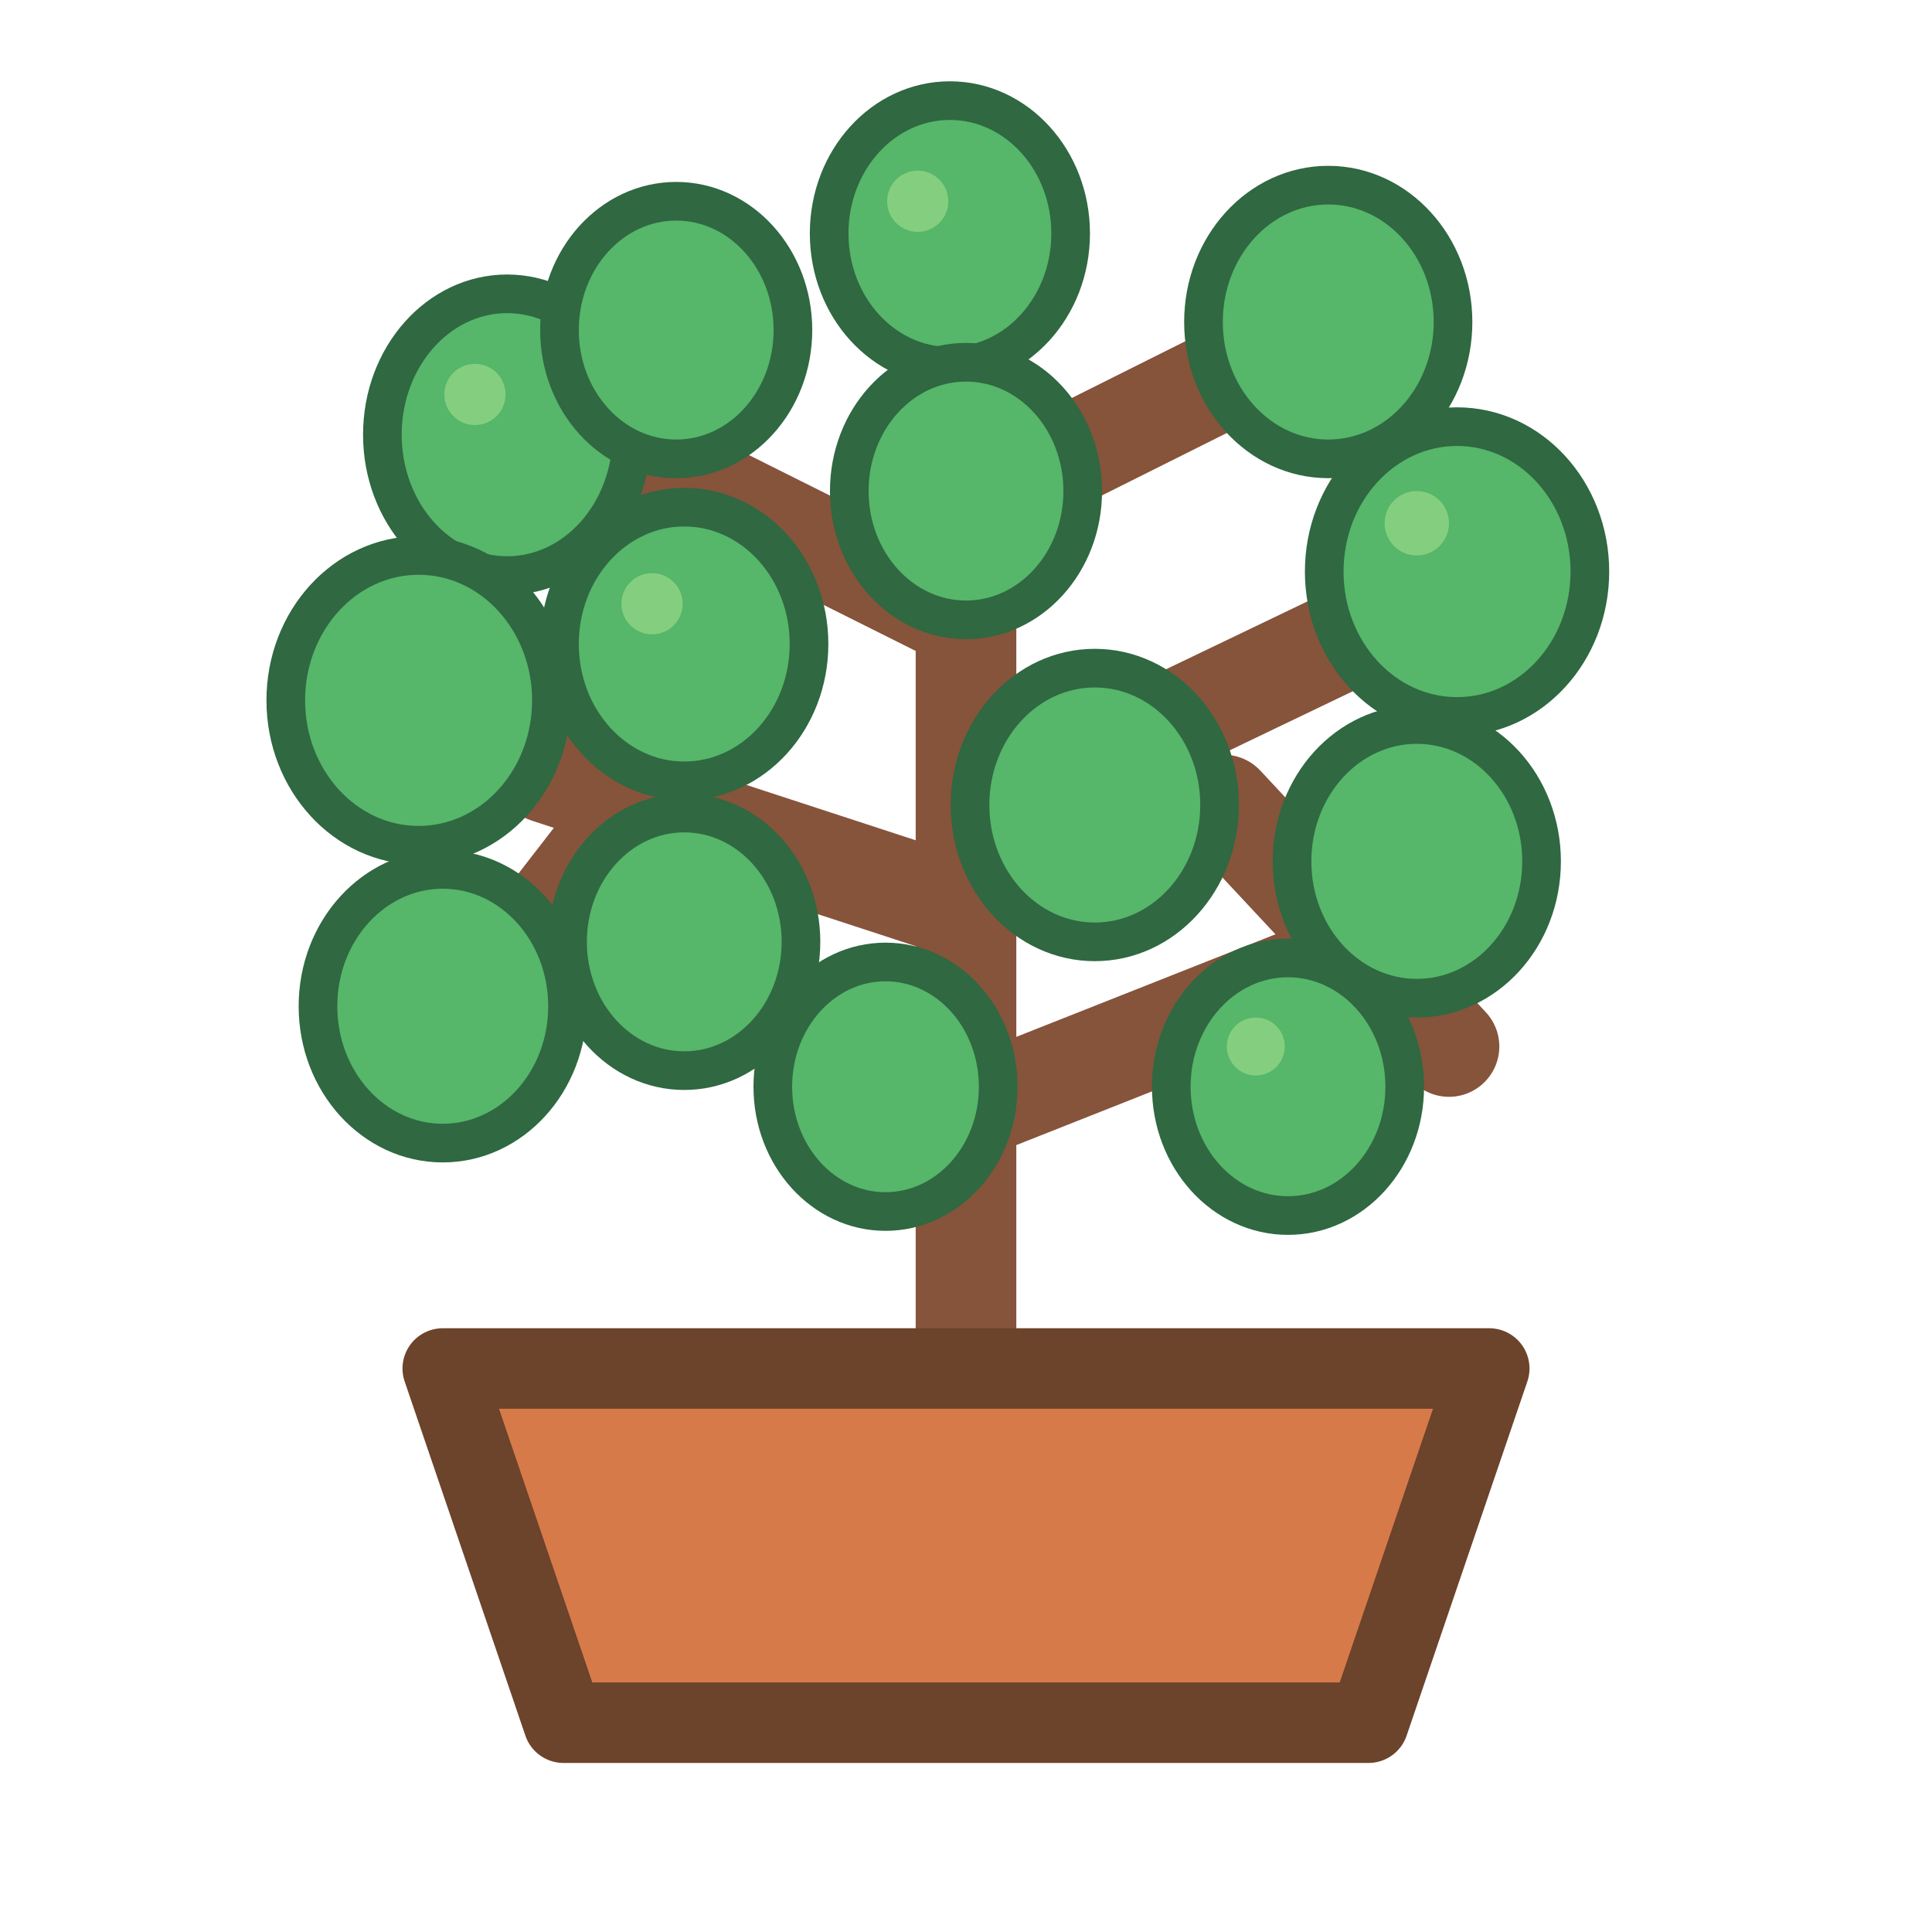
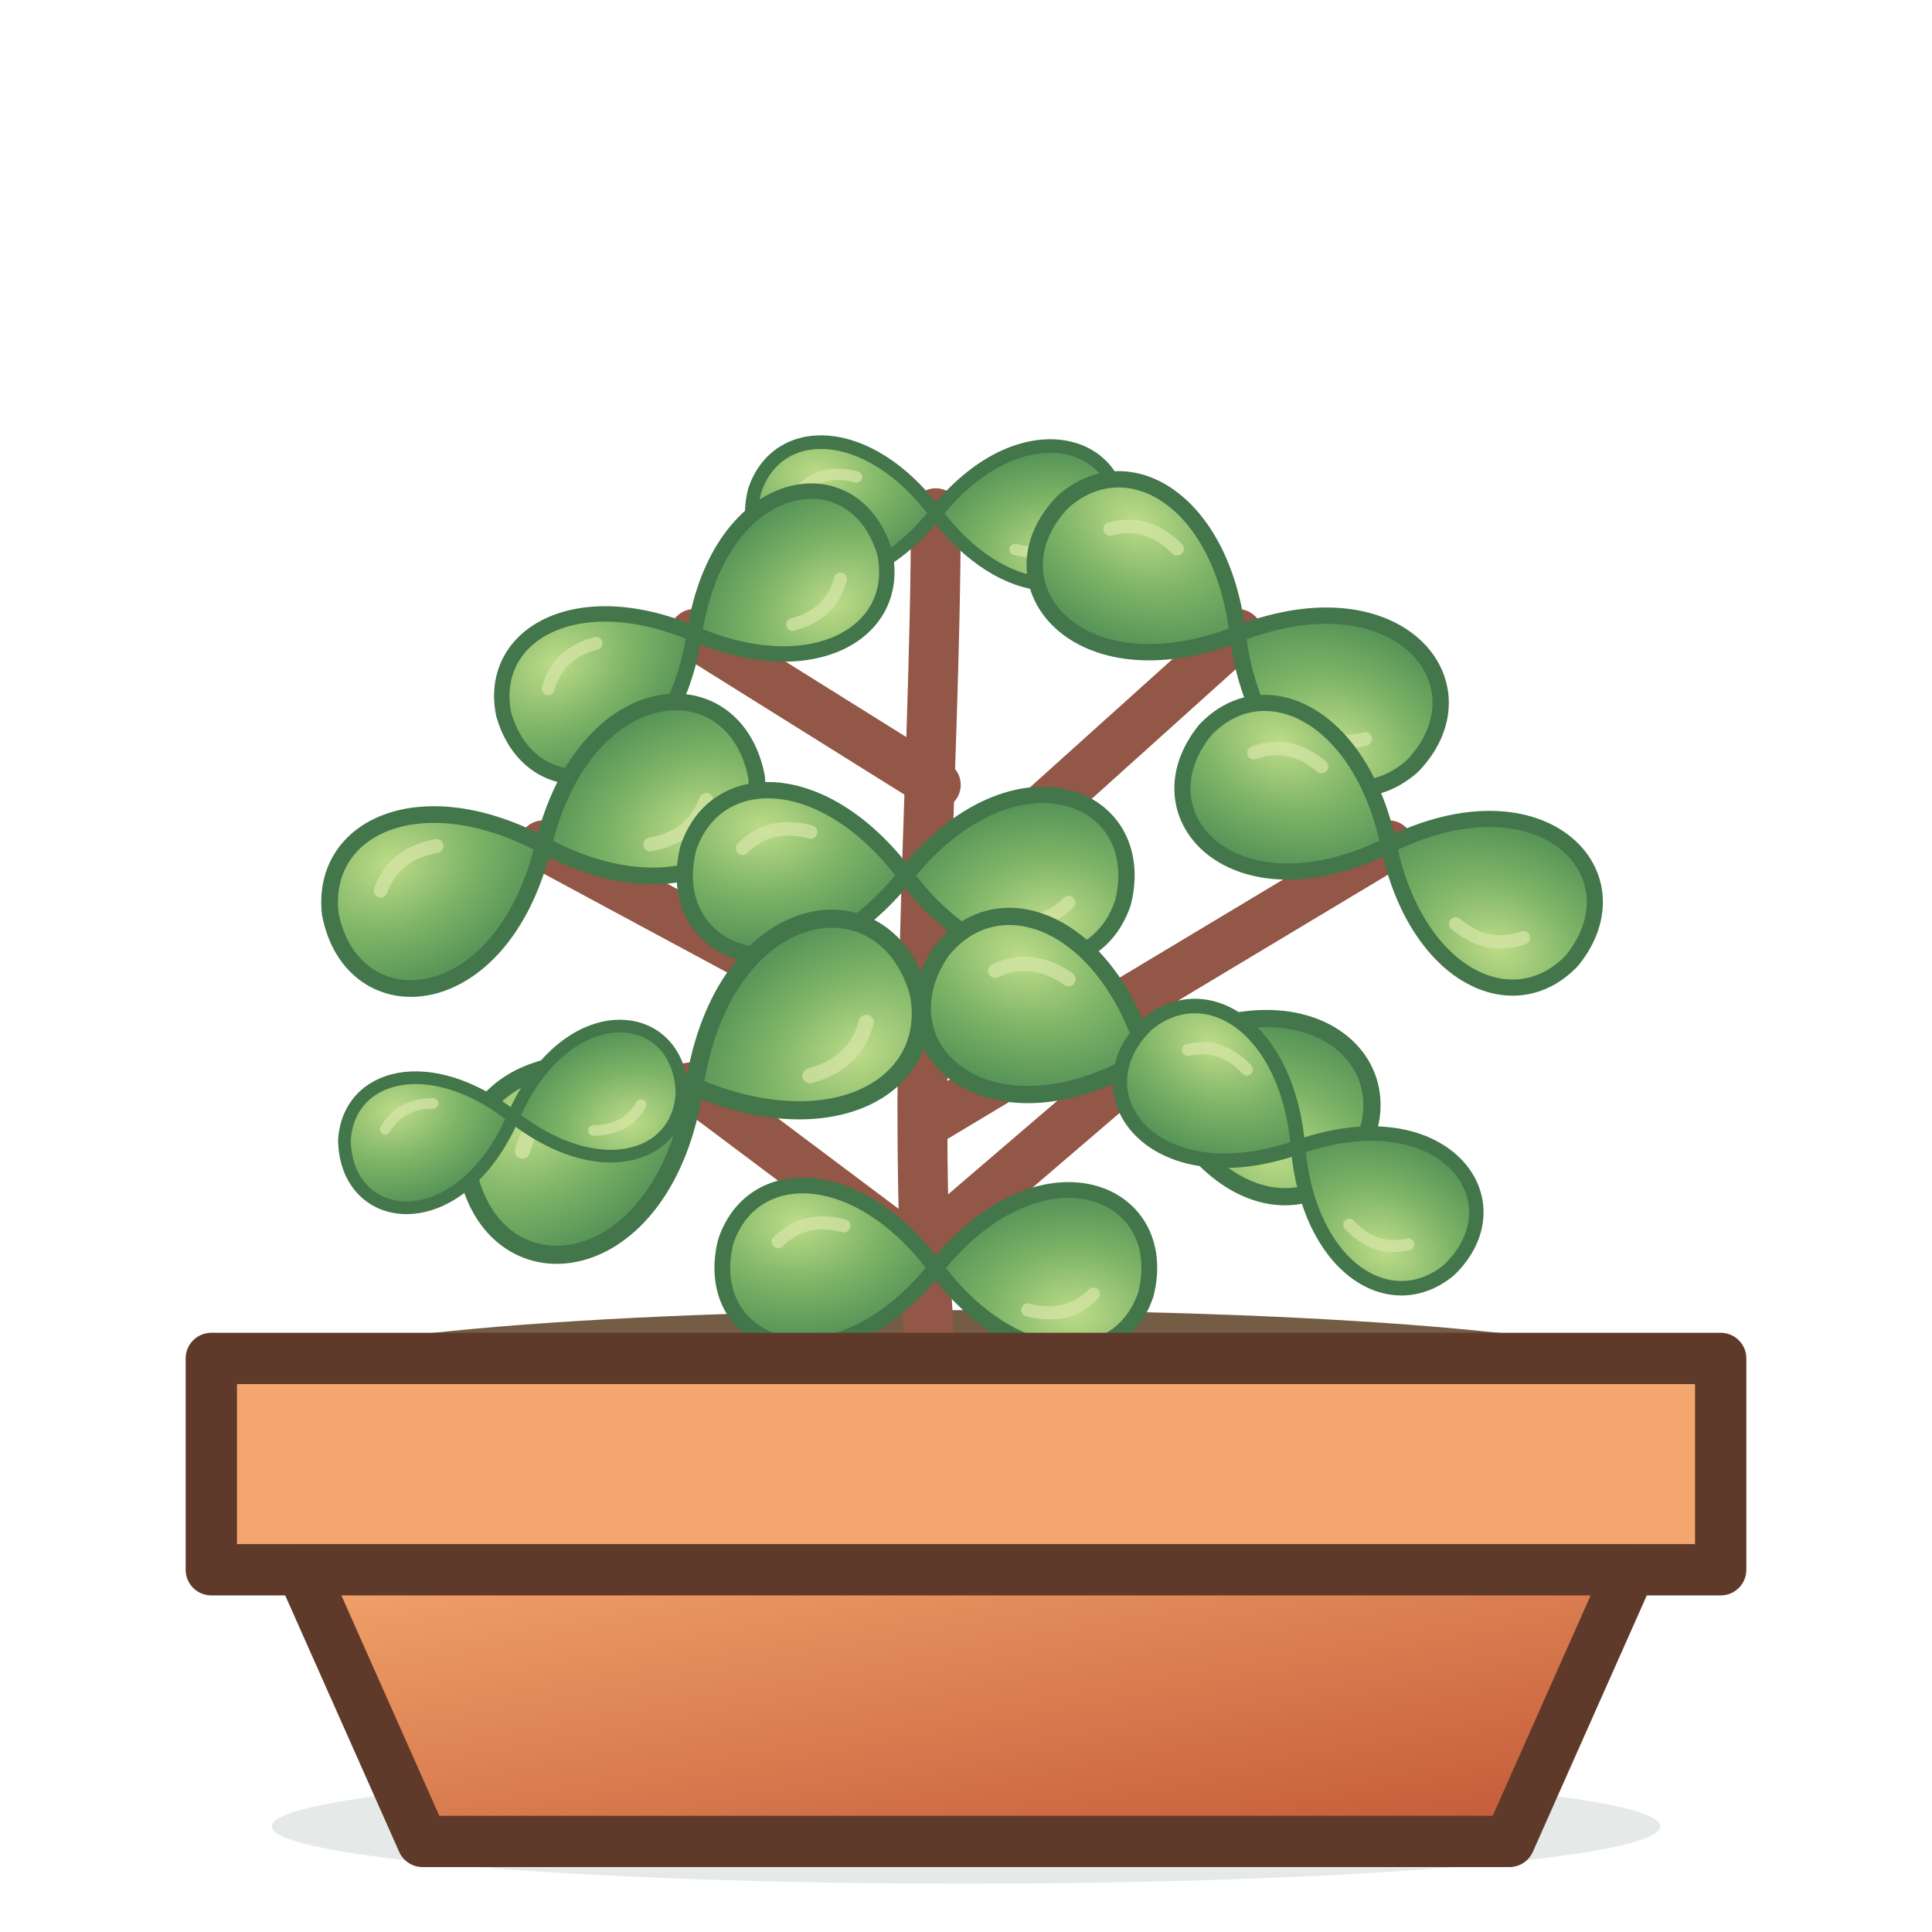
- <svg xmlns="http://www.w3.org/2000/svg" viewBox="0 0 24 24" role="img" aria-labelledby="portulacaria-afra-title portulacaria-afra-description" data-plant-slug="portulacaria-afra" focusable="false">
-   <path d="M12 18V4.5m0 3.2L8.2 5.8m3.8 5.5-5.2-1.7m5.2-3.3 4.2-2.1m-4.2 6 5-2.4m-5 6 4.8-1.9m-8.6-2.3-2.4 3.1m9.4-2.7 2.8 3" fill="none" stroke="#86533b" stroke-linecap="round" stroke-linejoin="round" stroke-width="1.25" />
-   <g fill="#56b66a" stroke="#2f6841" stroke-width="0.48">
-     <ellipse cx="6.3" cy="5.4" rx="1.55" ry="1.75" />
-     <ellipse cx="5.2" cy="8.7" rx="1.65" ry="1.8" />
-     <ellipse cx="5.5" cy="12.5" rx="1.55" ry="1.7" />
-     <ellipse cx="8.4" cy="4.1" rx="1.45" ry="1.6" />
-     <ellipse cx="8.5" cy="8" rx="1.55" ry="1.7" />
-     <ellipse cx="8.5" cy="11.7" rx="1.45" ry="1.6" />
-     <ellipse cx="11.8" cy="2.9" rx="1.5" ry="1.65" />
-     <ellipse cx="12" cy="6.1" rx="1.45" ry="1.6" />
-     <ellipse cx="13.6" cy="10" rx="1.55" ry="1.7" />
-     <ellipse cx="16.5" cy="4" rx="1.55" ry="1.7" />
-     <ellipse cx="18.1" cy="7.1" rx="1.65" ry="1.8" />
-     <ellipse cx="17.6" cy="10.7" rx="1.55" ry="1.7" />
-     <ellipse cx="16" cy="13.5" rx="1.45" ry="1.6" />
-     <ellipse cx="11" cy="13.5" rx="1.4" ry="1.55" />
-   </g>
-   <g fill="#84cf7f">
-     <circle cx="5.9" cy="4.9" r="0.38" />
-     <circle cx="8.1" cy="7.5" r="0.38" />
-     <circle cx="11.4" cy="2.5" r="0.38" />
-     <circle cx="17.6" cy="6.5" r="0.4" />
-     <circle cx="15.6" cy="13" r="0.36" />
-   </g>
-   <path d="M5.5 17h13l-1.5 4.4H7z" fill="#d77a49" stroke="#6c432b" stroke-linejoin="round" stroke-width="1" />
+ <svg xmlns="http://www.w3.org/2000/svg" viewBox="0 0 64 64" role="img" aria-labelledby="portulacaria-afra-title portulacaria-afra-description" data-plant-slug="portulacaria-afra" focusable="false">
+   <defs>
+     <linearGradient id="port-pot" x1="0" x2="0.9" y1="0" y2="1">
+       <stop offset="0" stop-color="#f2a46b" />
+       <stop offset="1" stop-color="#c35a38" />
+     </linearGradient>
+     <radialGradient id="elephant-leaf" cx="35%" cy="23%" r="80%">
+       <stop offset="0" stop-color="#bddc88" />
+       <stop offset="0.5" stop-color="#7cb366" />
+       <stop offset="1" stop-color="#4e8c54" />
+     </radialGradient>
+     <g id="elephant-blade">
+       <path d="M0 0c-3-4-7-4-8-1-1 4 4 6 8 1Z" fill="url(#elephant-leaf)" stroke="#43764a" stroke-width="0.6" stroke-linecap="round" stroke-linejoin="round" />
+       <path d="M-6-1q1-1 2.5-0.6" fill="none" stroke="#d7e6a9" stroke-width="0.5" stroke-linecap="round" stroke-linejoin="round" stroke-opacity="0.7" />
+     </g>
+   </defs>
+   <ellipse cx="32" cy="60.5" rx="23" ry="1.9" fill="#244b3b" stroke="none" stroke-width="0" opacity="0.12" />
+   <ellipse cx="32" cy="45.5" rx="23" ry="2.1" fill="#745c45" stroke="none" stroke-width="1" />
+   <path d="M31 47C30 37 31 26 31 17M31 35L18 28M31 37L46 28M31 26L23 21M31 30L41 21M31 42L23 36L17 37M31 41L38 35L43 38" fill="none" stroke="#925746" stroke-width="1.65" stroke-linecap="round" stroke-linejoin="round" />
+   <use href="#elephant-blade" transform="translate(31 17) rotate(0) scale(0.75)" />
+   <use href="#elephant-blade" transform="translate(31 17) rotate(180) scale(0.75)" />
+   <use href="#elephant-blade" transform="translate(23 21) rotate(-30) scale(0.85)" />
+   <use href="#elephant-blade" transform="translate(23 21) rotate(150) scale(0.85)" />
+   <use href="#elephant-blade" transform="translate(41 21) rotate(30) scale(0.9)" />
+   <use href="#elephant-blade" transform="translate(41 21) rotate(210) scale(0.9)" />
+   <use href="#elephant-blade" transform="translate(18 28) rotate(-25) scale(0.92)" />
+   <use href="#elephant-blade" transform="translate(18 28) rotate(155) scale(0.92)" />
+   <use href="#elephant-blade" transform="translate(30 29) rotate(0) scale(0.9)" />
+   <use href="#elephant-blade" transform="translate(30 29) rotate(180) scale(0.9)" />
+   <use href="#elephant-blade" transform="translate(46 28) rotate(25) scale(0.89)" />
+   <use href="#elephant-blade" transform="translate(46 28) rotate(205) scale(0.89)" />
+   <use href="#elephant-blade" transform="translate(23 36) rotate(-30) scale(1)" />
+   <use href="#elephant-blade" transform="translate(23 36) rotate(150) scale(1)" />
+   <use href="#elephant-blade" transform="translate(38 35) rotate(20) scale(0.95)" />
+   <use href="#elephant-blade" transform="translate(38 35) rotate(200) scale(0.95)" />
+   <use href="#elephant-blade" transform="translate(17 37) rotate(-15) scale(0.7)" />
+   <use href="#elephant-blade" transform="translate(17 37) rotate(165) scale(0.7)" />
+   <use href="#elephant-blade" transform="translate(31 42) rotate(0) scale(0.87)" />
+   <use href="#elephant-blade" transform="translate(31 42) rotate(180) scale(0.87)" />
+   <use href="#elephant-blade" transform="translate(43 38) rotate(32) scale(0.8)" />
+   <use href="#elephant-blade" transform="translate(43 38) rotate(212) scale(0.8)" />
+   <path d="M7 45h50v7H7z" fill="#f3a76e" stroke="#5f3a2a" stroke-linejoin="round" stroke-width="1.7" />
+   <path d="m10 52 4 9h36l4-9Z" fill="url(#port-pot)" stroke="#5f3a2a" stroke-linejoin="round" stroke-width="1.7" />
</svg>
